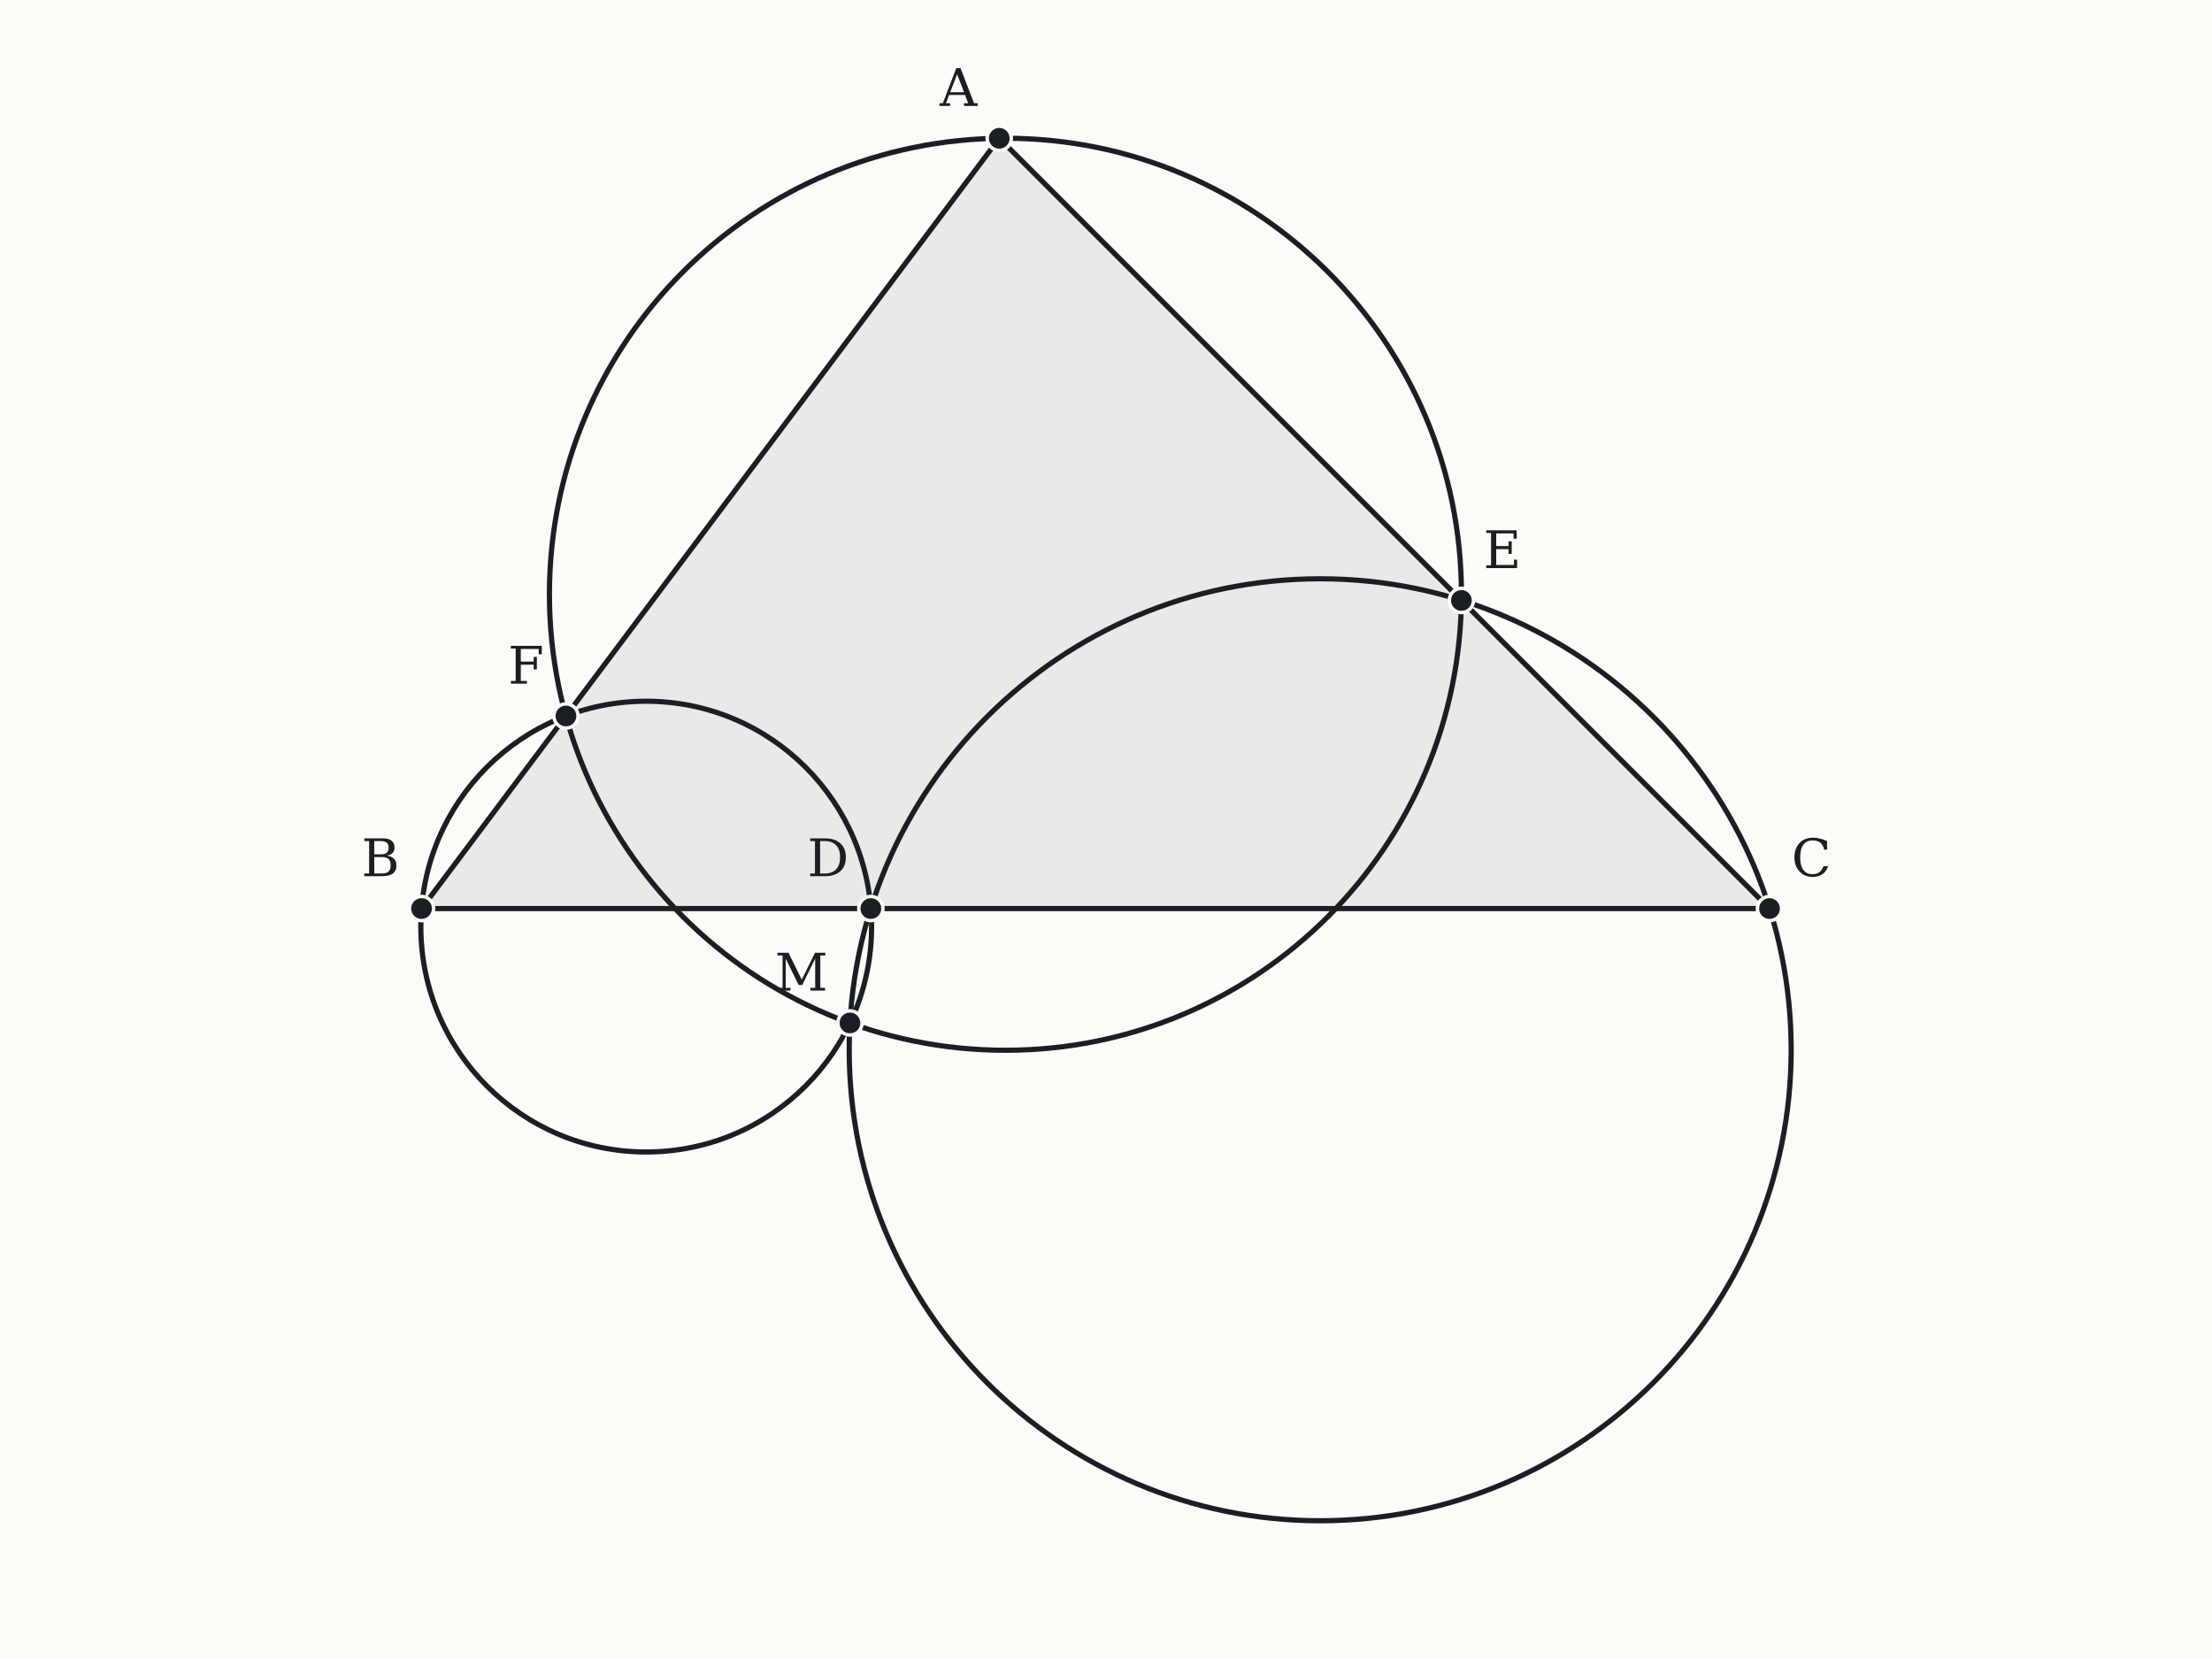
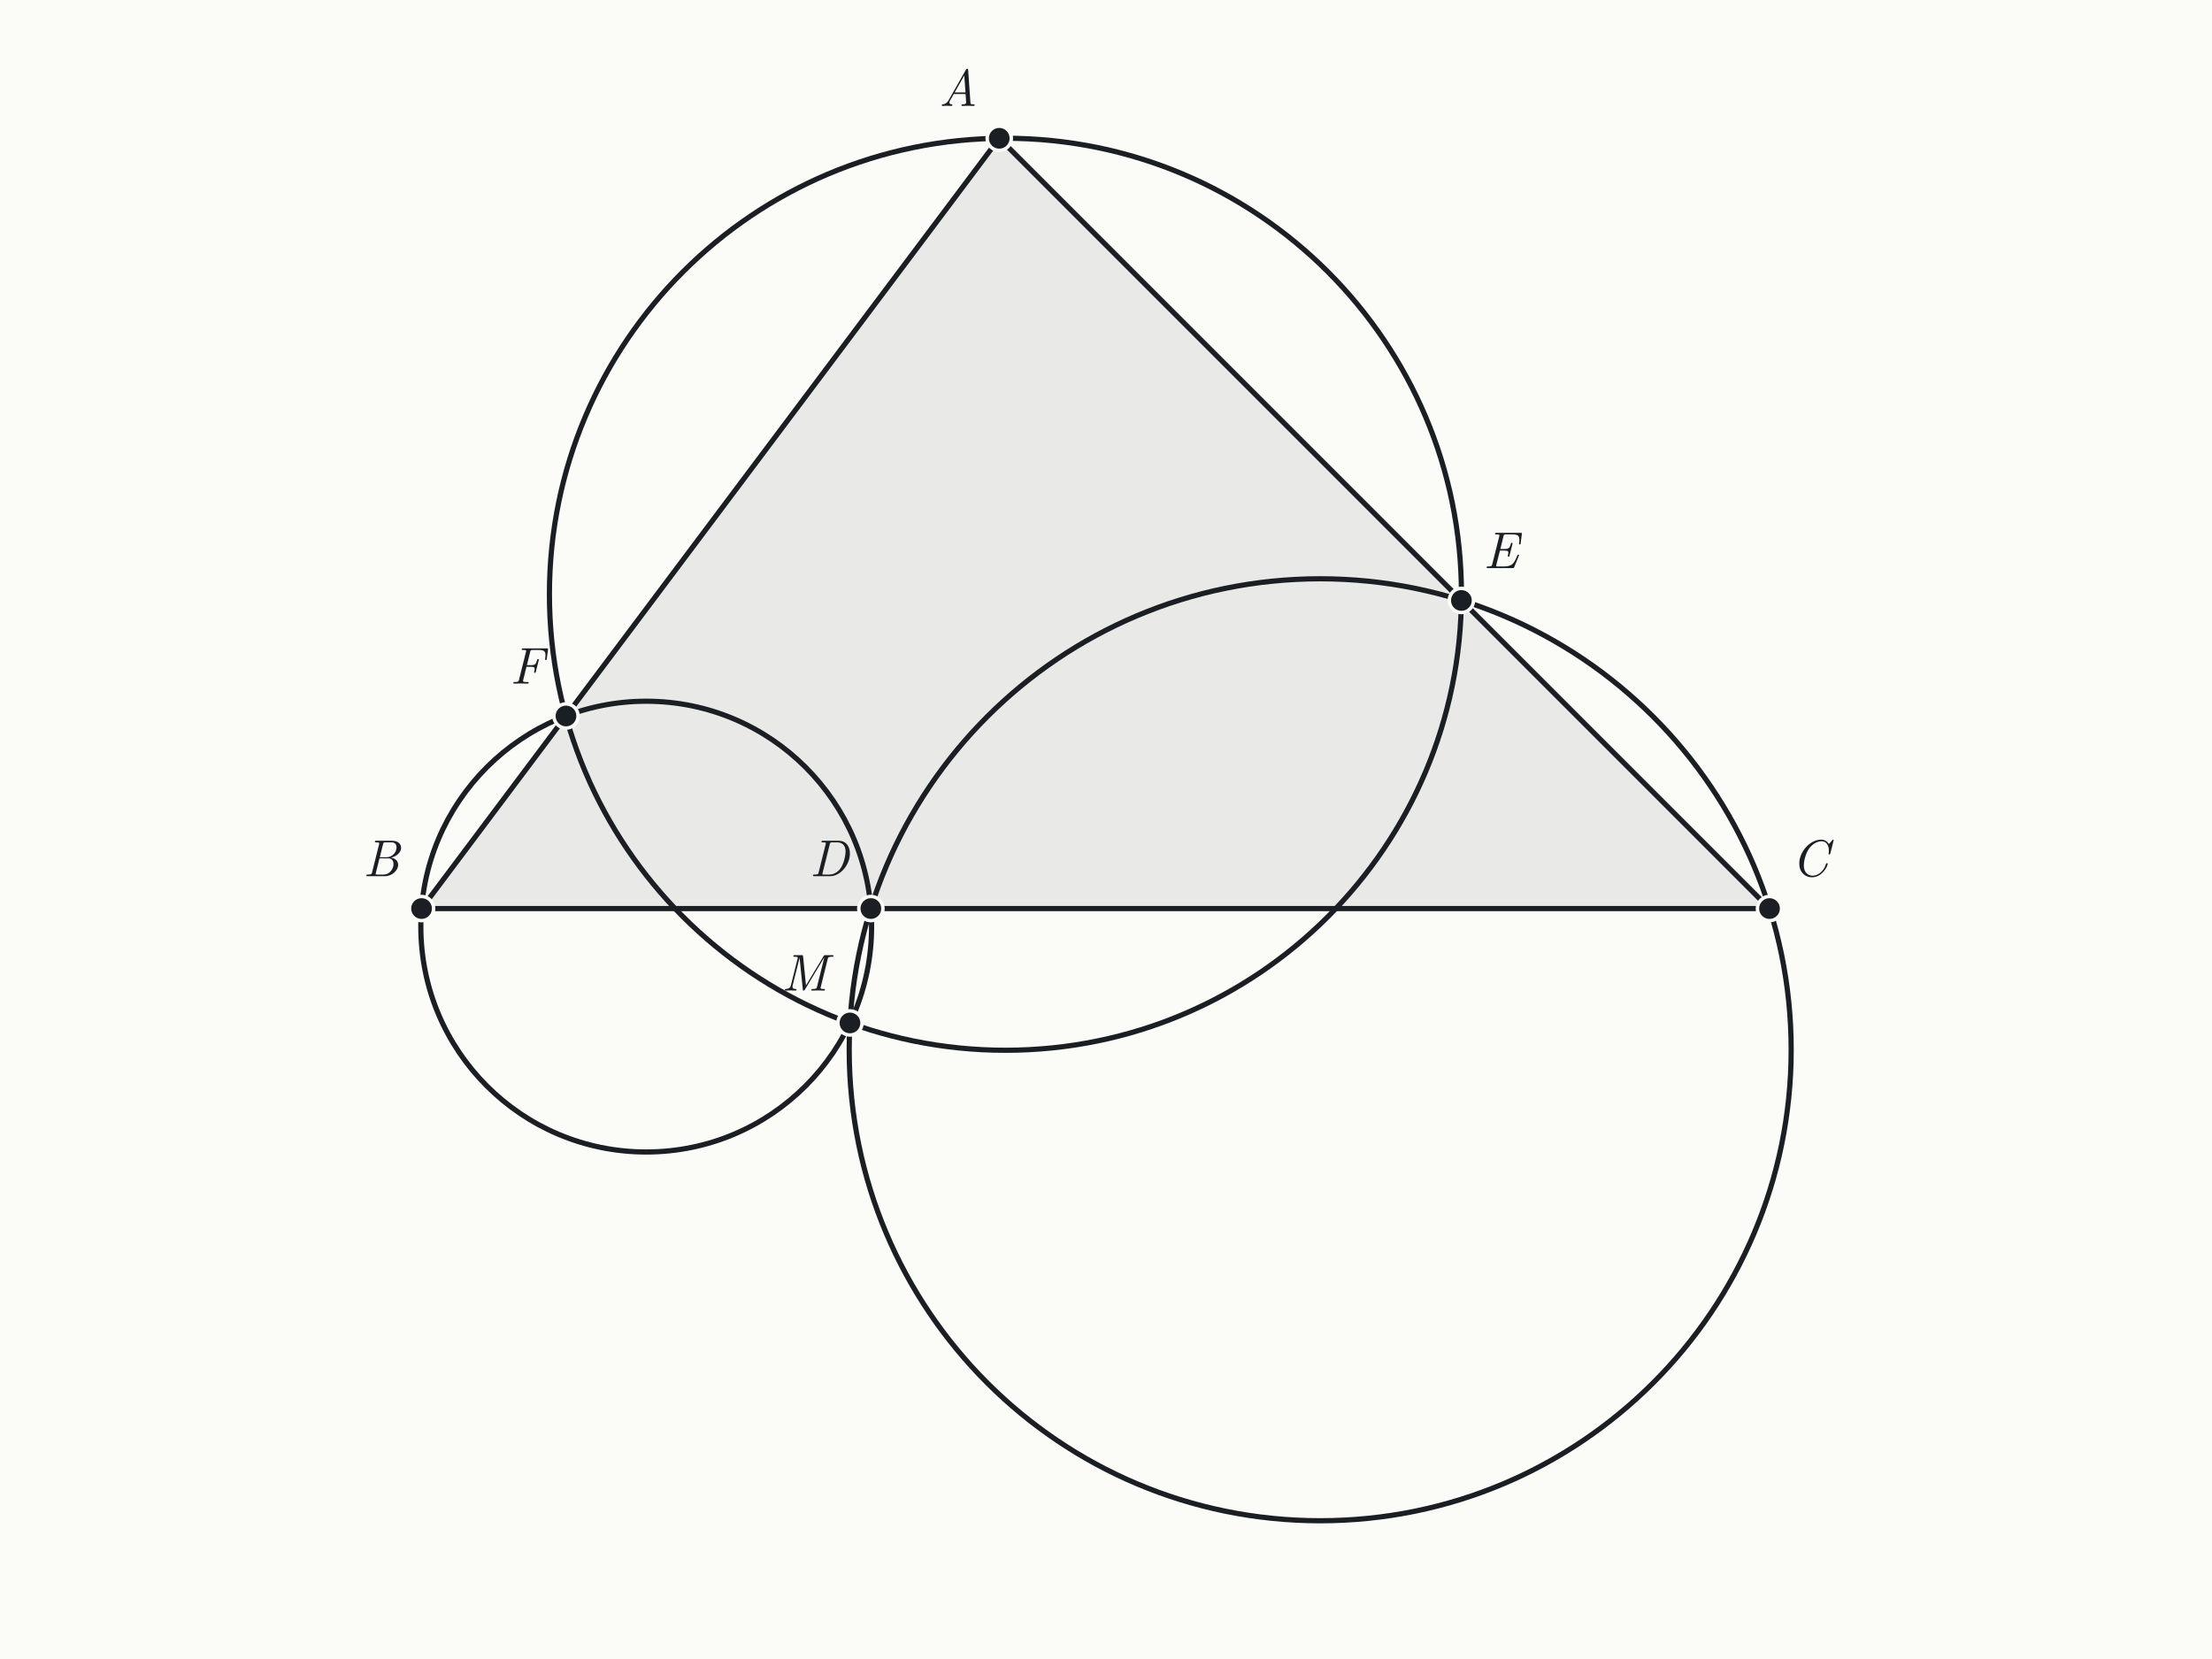
<svg xmlns="http://www.w3.org/2000/svg" width="640" height="480" viewBox="0 0 640 480" stroke-linecap="round" stroke-linejoin="round">
  <rect width="640" height="480" fill="#fbfbf8" />
  <g data-id="4" data-name="abc">
    <polygon points="289.113,40.012 121.968,262.872 511.972,262.872" fill="#1B1F24" fill-opacity="0.08" stroke="none" />
    <polyline points="289.113,40.012 121.968,262.872" fill="none" stroke="#1B1F24" stroke-opacity="1" stroke-width="1.5" />
    <polyline points="121.968,262.872 511.972,262.872" fill="none" stroke="#1B1F24" stroke-opacity="1" stroke-width="1.5" />
    <polyline points="511.972,262.872 289.113,40.012" fill="none" stroke="#1B1F24" stroke-opacity="1" stroke-width="1.5" />
  </g>
  <g data-id="8" data-name="a">
    <path d="M422.841,171.937 A131.937 131.937 0 1 0 158.966,171.937 A131.937 131.937 0 1 0 422.841,171.937" fill="none" stroke="#1B1F24" stroke-opacity="1" stroke-width="1.5" />
  </g>
  <g data-id="9" data-name="b">
    <path d="M252.179,268.095 A65.21 65.21 0 1 0 121.758,268.095 A65.21 65.21 0 1 0 252.179,268.095" fill="none" stroke="#1B1F24" stroke-opacity="1" stroke-width="1.5" />
  </g>
  <g data-id="10" data-name="c">
    <path d="M518.242,303.729 A136.271 136.271 0 1 0 245.7,303.729 A136.271 136.271 0 1 0 518.242,303.729" fill="none" stroke="#1B1F24" stroke-opacity="1" stroke-width="1.5" />
  </g>
  <g data-id="1" data-name="A">
    <circle cx="289.113" cy="40.012" r="3.5" fill="#1B1F24" fill-opacity="1" stroke="#fbfbf8" stroke-opacity="1" stroke-width="1" />
  </g>
  <g data-id="2" data-name="B">
    <circle cx="121.968" cy="262.872" r="3.5" fill="#1B1F24" fill-opacity="1" stroke="#fbfbf8" stroke-opacity="1" stroke-width="1" />
  </g>
  <g data-id="3" data-name="C">
    <circle cx="511.972" cy="262.872" r="3.5" fill="#1B1F24" fill-opacity="1" stroke="#fbfbf8" stroke-opacity="1" stroke-width="1" />
  </g>
  <g data-id="5" data-name="D">
    <circle cx="251.969" cy="262.872" r="3.5" fill="#1B1F24" fill-opacity="1" stroke="#fbfbf8" stroke-opacity="1" stroke-width="1" />
  </g>
  <g data-id="6" data-name="E">
    <circle cx="422.828" cy="173.728" r="3.5" fill="#1B1F24" fill-opacity="1" stroke="#fbfbf8" stroke-opacity="1" stroke-width="1" />
  </g>
  <g data-id="7" data-name="F">
    <circle cx="163.754" cy="207.157" r="3.5" fill="#1B1F24" fill-opacity="1" stroke="#fbfbf8" stroke-opacity="1" stroke-width="1" />
  </g>
  <g data-id="11" data-name="M">
    <circle cx="245.921" cy="295.969" r="3.5" fill="#1B1F24" fill-opacity="1" stroke="#fbfbf8" stroke-opacity="1" stroke-width="1" />
  </g>
-   <g font-family="&quot;DejaVu Serif&quot;, serif">
+   <g font-family="&quot;Geomira Math&quot;, &quot;Latin Modern Roman&quot;, &quot;CMU Serif&quot;, &quot;Liberation Serif&quot;, &quot;Times New Roman&quot;, serif" font-style="italic">
    <text data-id="1" x="282.749" y="30.648" text-anchor="end" fill="#1B1F24" fill-opacity="1">
      <tspan font-size="15">A</tspan>
    </text>
    <text data-id="2" x="115.604" y="253.508" text-anchor="end" fill="#1B1F24" fill-opacity="1">
      <tspan font-size="15">B</tspan>
    </text>
    <text data-id="3" x="518.336" y="253.508" text-anchor="start" fill="#1B1F24" fill-opacity="1">
      <tspan font-size="15">C</tspan>
    </text>
    <text data-id="5" x="245.605" y="253.508" text-anchor="end" fill="#1B1F24" fill-opacity="1">
      <tspan font-size="15">D</tspan>
    </text>
    <text data-id="6" x="429.192" y="164.364" text-anchor="start" fill="#1B1F24" fill-opacity="1">
      <tspan font-size="15">E</tspan>
    </text>
    <text data-id="7" x="157.39" y="197.793" text-anchor="end" fill="#1B1F24" fill-opacity="1">
      <tspan font-size="15">F</tspan>
    </text>
    <text data-id="11" x="239.557" y="286.605" text-anchor="end" fill="#1B1F24" fill-opacity="1">
      <tspan font-size="15">M</tspan>
    </text>
  </g>
</svg>
